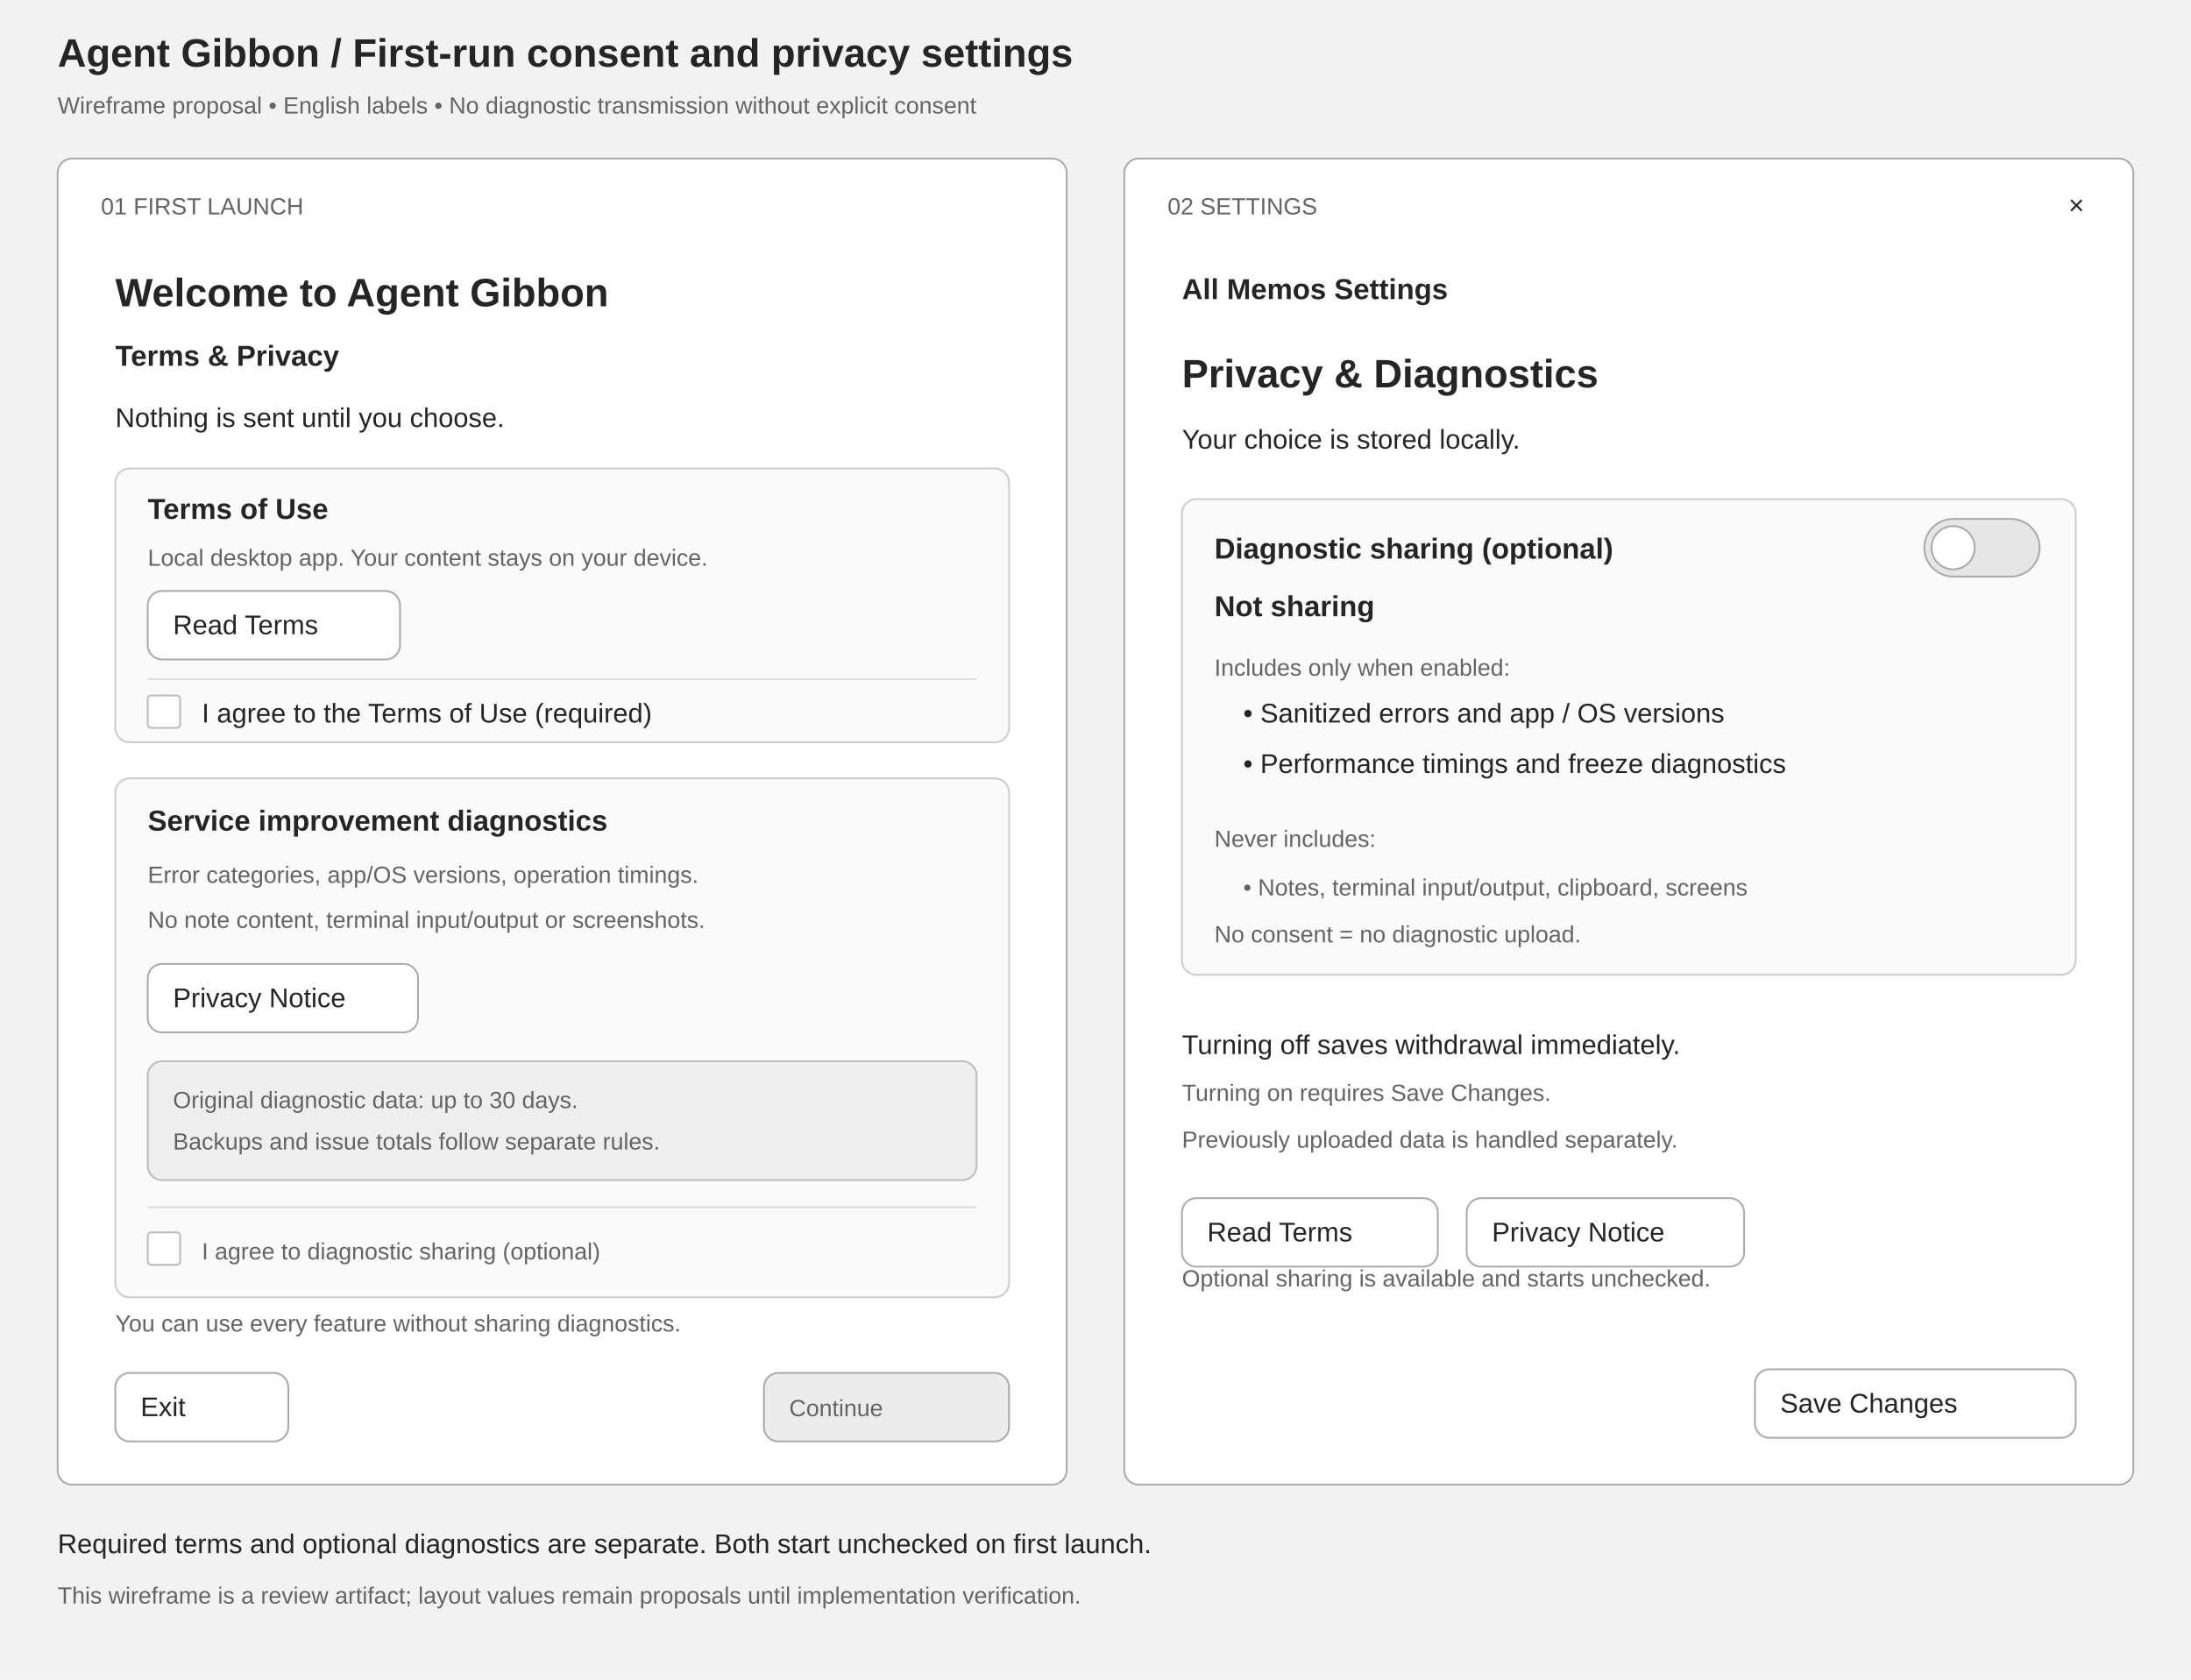
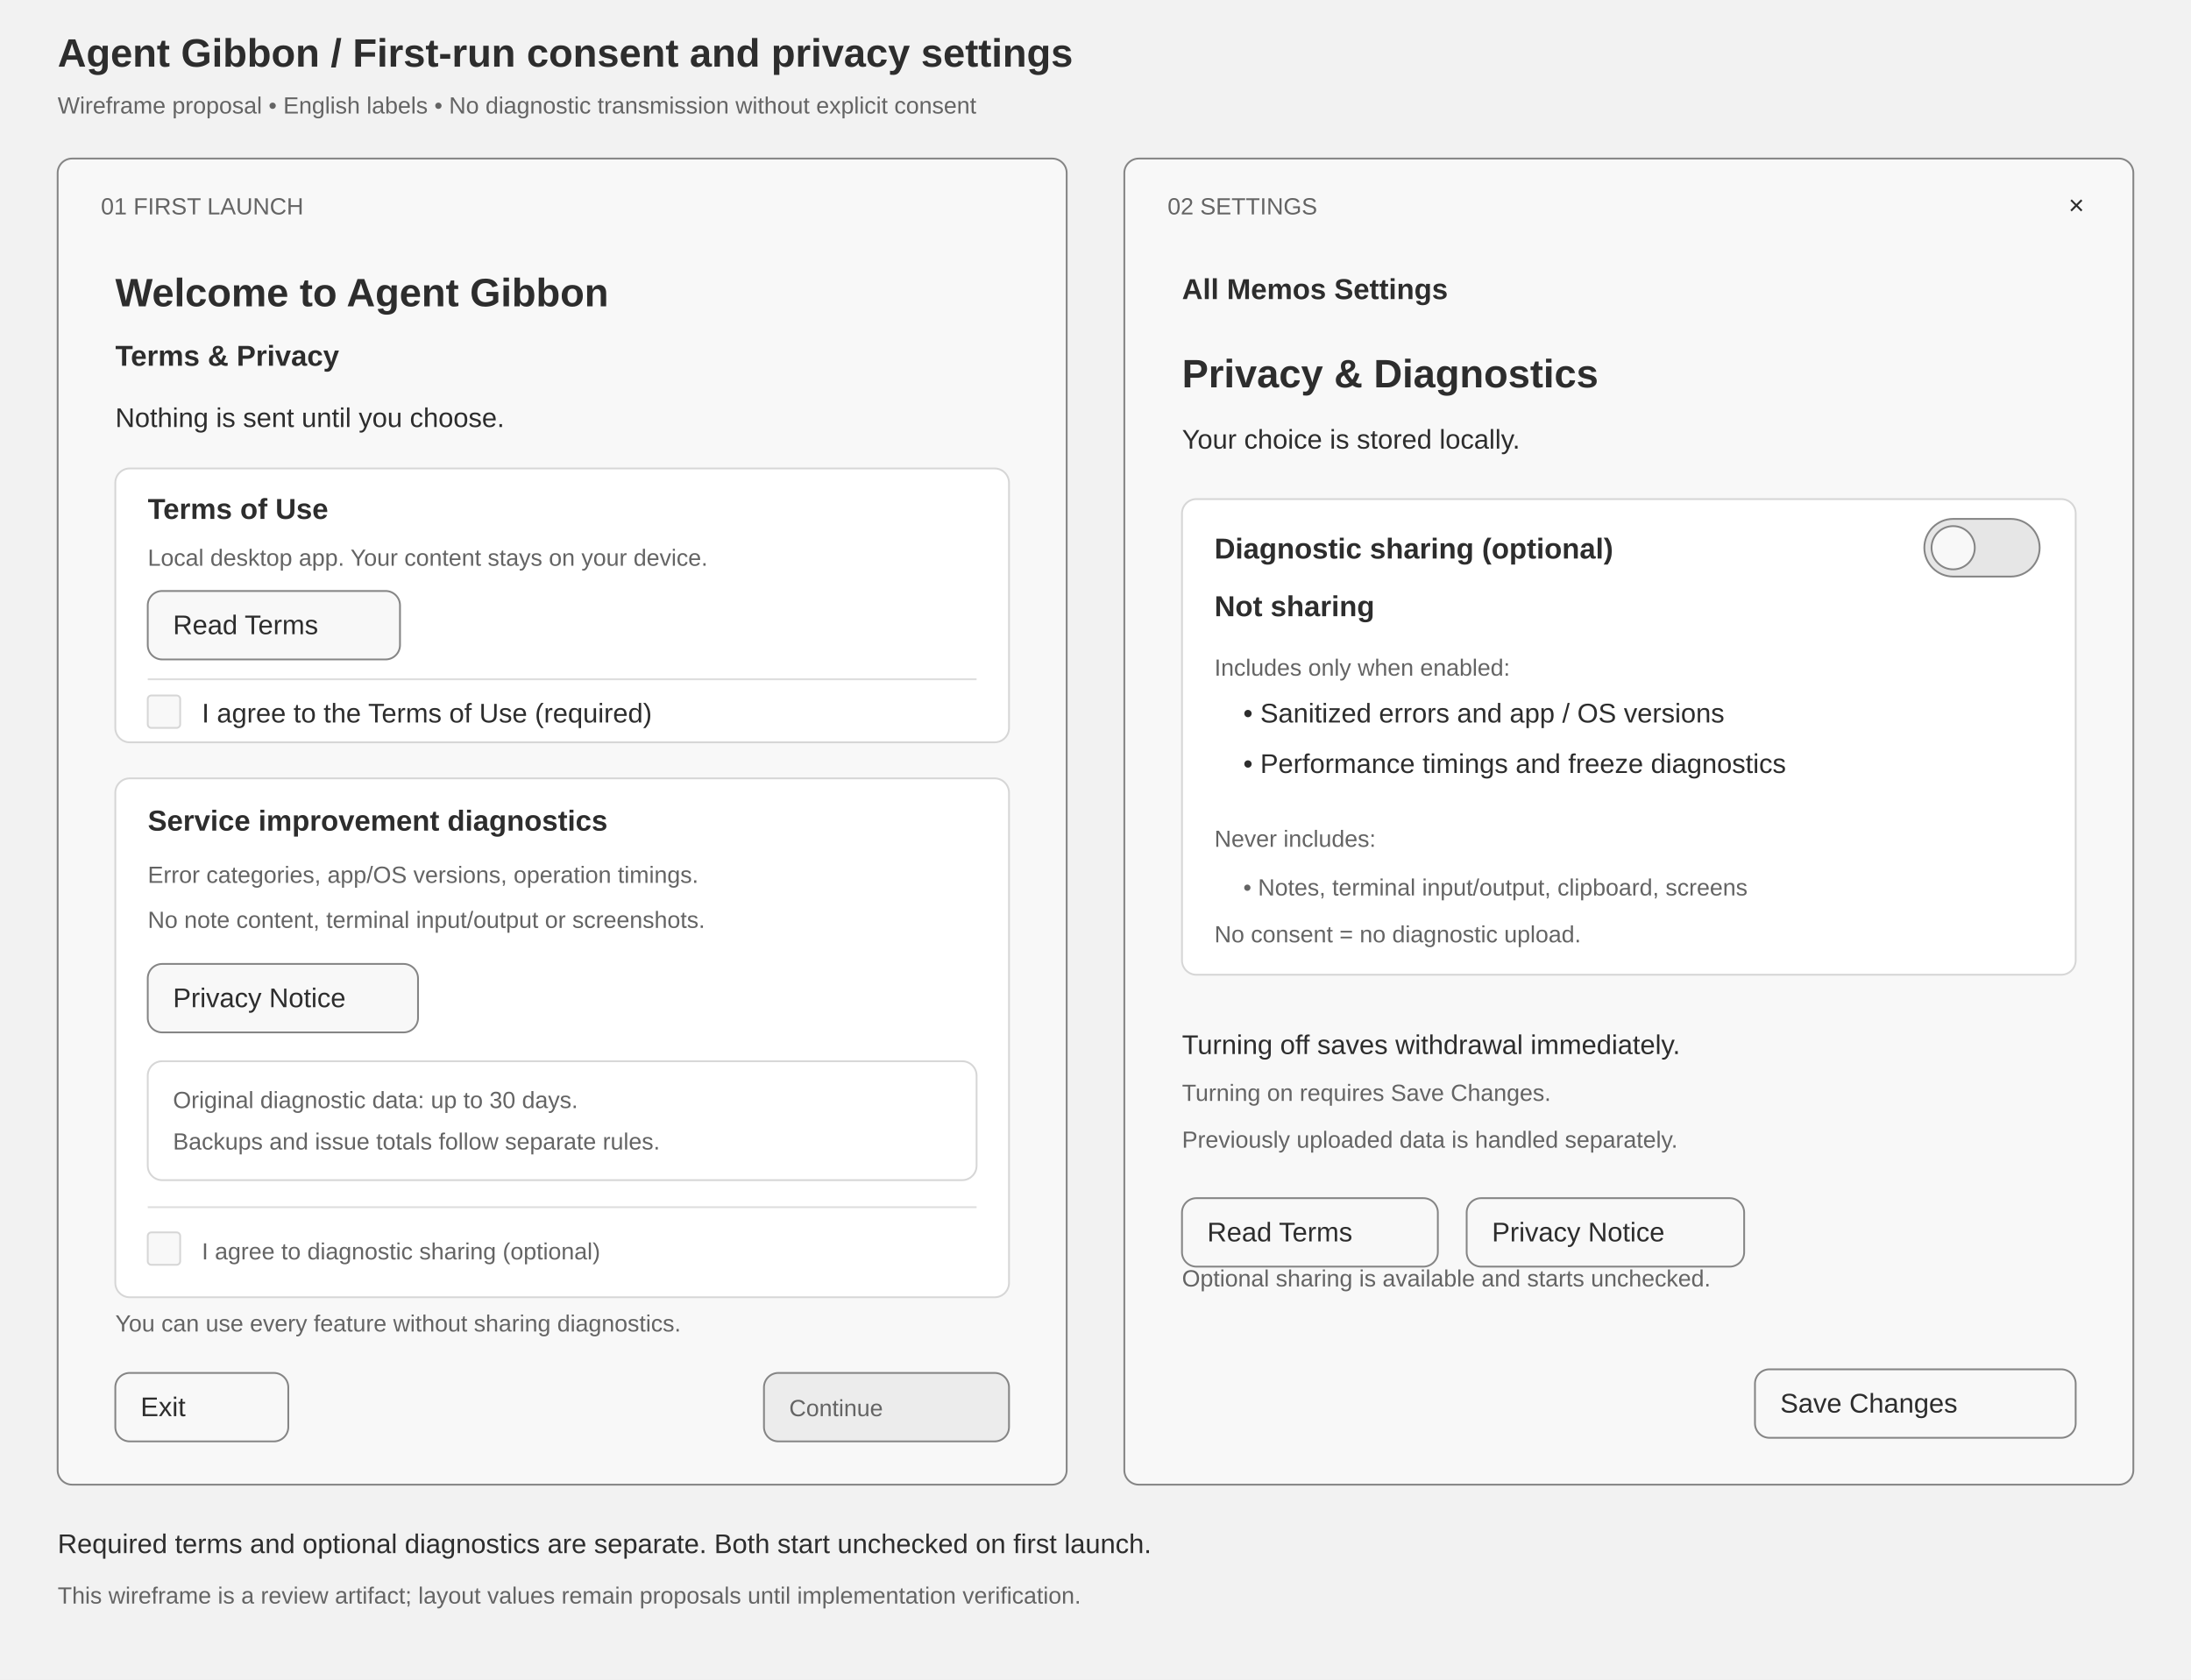
<svg xmlns="http://www.w3.org/2000/svg" width="1216" height="932" viewBox="0 0 1216 932">
  <rect width="1216" height="932" fill="#f2f2f2" />
-   <style>text{font-family:Arial,sans-serif;fill:#252525}.title{font-size:22px;font-weight:700}.body{font-size:15px}.small{font-size:13px;fill:#646464}.label{font-size:16px;font-weight:600}</style>
+   <style>text{font-family:Arial,sans-serif;fill:#2d2d2d}.title{font-size:22px;font-weight:700}.body{font-size:15px}.small{font-size:13px;fill:#646464}.label{font-size:16px;font-weight:600}</style>
  <text x="32" y="37" class="title">Agent Gibbon / First-run consent and privacy settings</text>
  <text x="32" y="63" class="small">Wireframe proposal • English labels • No diagnostic transmission without explicit consent</text>
-   <rect x="32" y="88" width="560" height="736" rx="8" fill="#fff" stroke="#aaa" />
-   <rect x="624" y="88" width="560" height="736" rx="8" fill="#fff" stroke="#aaa" />
+   <rect x="32" y="88" width="560" height="736" rx="8" fill="#f8f8f8" stroke="#858585" />
+   <rect x="624" y="88" width="560" height="736" rx="8" fill="#f8f8f8" stroke="#858585" />
  <text x="56" y="119" class="small">01  FIRST LAUNCH</text>
  <text x="1148" y="119" class="body">×</text>
  <text x="64" y="170" class="title">Welcome to Agent Gibbon</text>
  <text x="64" y="203" class="label">Terms &amp; Privacy</text>
  <text x="64" y="237" class="body">Nothing is sent until you choose.</text>
-   <rect x="64" y="260" width="496" height="152" rx="8" fill="#fafafa" stroke="#ccc" />
+   <rect x="64" y="260" width="496" height="152" rx="8" fill="#ffffff" stroke="#d6d6d6" />
  <text x="82" y="288" class="label">Terms of Use</text>
  <text x="82" y="314" class="small">Local desktop app. Your content stays on your device.</text>
-   <rect x="82" y="328" width="140" height="38" rx="8" fill="#fff" stroke="#aaa" />
+   <rect x="82" y="328" width="140" height="38" rx="8" fill="#f8f8f8" stroke="#858585" />
  <text x="96" y="352" class="body">Read Terms</text>
  <path d="M82 377H542" stroke="#ddd" />
-   <rect x="82" y="386" width="18" height="18" rx="2" fill="#fff" stroke="#bbb" />
+   <rect x="82" y="386" width="18" height="18" rx="2" fill="#f8f8f8" stroke="#d6d6d6" />
  <text x="112" y="401" class="body">I agree to the Terms of Use (required)</text>
-   <rect x="64" y="432" width="496" height="288" rx="8" fill="#fafafa" stroke="#ccc" />
+   <rect x="64" y="432" width="496" height="288" rx="8" fill="#ffffff" stroke="#d6d6d6" />
  <text x="82" y="461" class="label">Service improvement diagnostics</text>
  <text x="82" y="490" class="small">Error categories, app/OS versions, operation timings.</text>
  <text x="82" y="515" class="small">No note content, terminal input/output or screenshots.</text>
-   <rect x="82" y="535" width="150" height="38" rx="8" fill="#fff" stroke="#aaa" />
+   <rect x="82" y="535" width="150" height="38" rx="8" fill="#f8f8f8" stroke="#858585" />
  <text x="96" y="559" class="body">Privacy Notice</text>
-   <rect x="82" y="589" width="460" height="66" rx="8" fill="#eee" stroke="#bbb" />
+   <rect x="82" y="589" width="460" height="66" rx="8" fill="#ffffff" stroke="#d6d6d6" />
  <text x="96" y="615" class="small">Original diagnostic data: up to 30 days.</text>
  <text x="96" y="638" class="small">Backups and issue totals follow separate rules.</text>
  <path d="M82 670H542" stroke="#ddd" />
-   <rect x="82" y="684" width="18" height="18" rx="2" fill="#fff" stroke="#bbb" />
+   <rect x="82" y="684" width="18" height="18" rx="2" fill="#f8f8f8" stroke="#d6d6d6" />
  <text x="112" y="699" class="small">I agree to diagnostic sharing (optional)</text>
  <text x="64" y="739" class="small">You can use every feature without sharing diagnostics.</text>
-   <rect x="64" y="762" width="96" height="38" rx="8" fill="#fff" stroke="#aaa" />
+   <rect x="64" y="762" width="96" height="38" rx="8" fill="#f8f8f8" stroke="#858585" />
  <text x="78" y="786" class="body">Exit</text>
-   <rect x="424" y="762" width="136" height="38" rx="8" fill="#ececec" stroke="#aaa" />
+   <rect x="424" y="762" width="136" height="38" rx="8" fill="#ececec" stroke="#858585" />
  <text x="438" y="786" class="small">Continue</text>
  <text x="648" y="119" class="small">02  SETTINGS</text>
  <text x="656" y="166" class="label">All Memos     Settings</text>
  <text x="656" y="215" class="title">Privacy &amp; Diagnostics</text>
  <text x="656" y="249" class="body">Your choice is stored locally.</text>
-   <rect x="656" y="277" width="496" height="264" rx="8" fill="#fafafa" stroke="#ccc" />
+   <rect x="656" y="277" width="496" height="264" rx="8" fill="#ffffff" stroke="#d6d6d6" />
  <text x="674" y="310" class="label">Diagnostic sharing (optional)</text>
-   <rect x="1068" y="288" width="64" height="32" rx="16" fill="#e6e6e6" stroke="#aaa" />
-   <rect x="1072" y="292" width="24" height="24" rx="12" fill="#fff" stroke="#aaa" />
+   <rect x="1068" y="288" width="64" height="32" rx="16" fill="#e6e6e6" stroke="#858585" />
+   <rect x="1072" y="292" width="24" height="24" rx="12" fill="#f8f8f8" stroke="#858585" />
  <text x="674" y="342" class="label">Not sharing</text>
  <text x="674" y="375" class="small">Includes only when enabled:</text>
  <text x="690" y="401" class="body">• Sanitized errors and app / OS versions</text>
  <text x="690" y="429" class="body">• Performance timings and freeze diagnostics</text>
  <text x="674" y="470" class="small">Never includes:</text>
  <text x="690" y="497" class="small">• Notes, terminal input/output, clipboard, screens</text>
  <text x="674" y="523" class="small">No consent = no diagnostic upload.</text>
  <text x="656" y="585" class="body">Turning off saves withdrawal immediately.</text>
  <text x="656" y="611" class="small">Turning on requires Save Changes.</text>
  <text x="656" y="637" class="small">Previously uploaded data is handled separately.</text>
-   <rect x="656" y="665" width="142" height="38" rx="8" fill="#fff" stroke="#aaa" />
+   <rect x="656" y="665" width="142" height="38" rx="8" fill="#f8f8f8" stroke="#858585" />
  <text x="670" y="689" class="body">Read Terms</text>
-   <rect x="814" y="665" width="154" height="38" rx="8" fill="#fff" stroke="#aaa" />
+   <rect x="814" y="665" width="154" height="38" rx="8" fill="#f8f8f8" stroke="#858585" />
  <text x="828" y="689" class="body">Privacy Notice</text>
-   <rect x="974" y="760" width="178" height="38" rx="8" fill="#fff" stroke="#aaa" />
+   <rect x="974" y="760" width="178" height="38" rx="8" fill="#f8f8f8" stroke="#858585" />
  <text x="988" y="784" class="body">Save Changes</text>
  <text x="656" y="714" class="small">Optional sharing is available and starts unchecked.</text>
  <text x="32" y="862" class="body">Required terms and optional diagnostics are separate. Both start unchecked on first launch.</text>
  <text x="32" y="890" class="small">This wireframe is a review artifact; layout values remain proposals until implementation verification.</text>
</svg>
